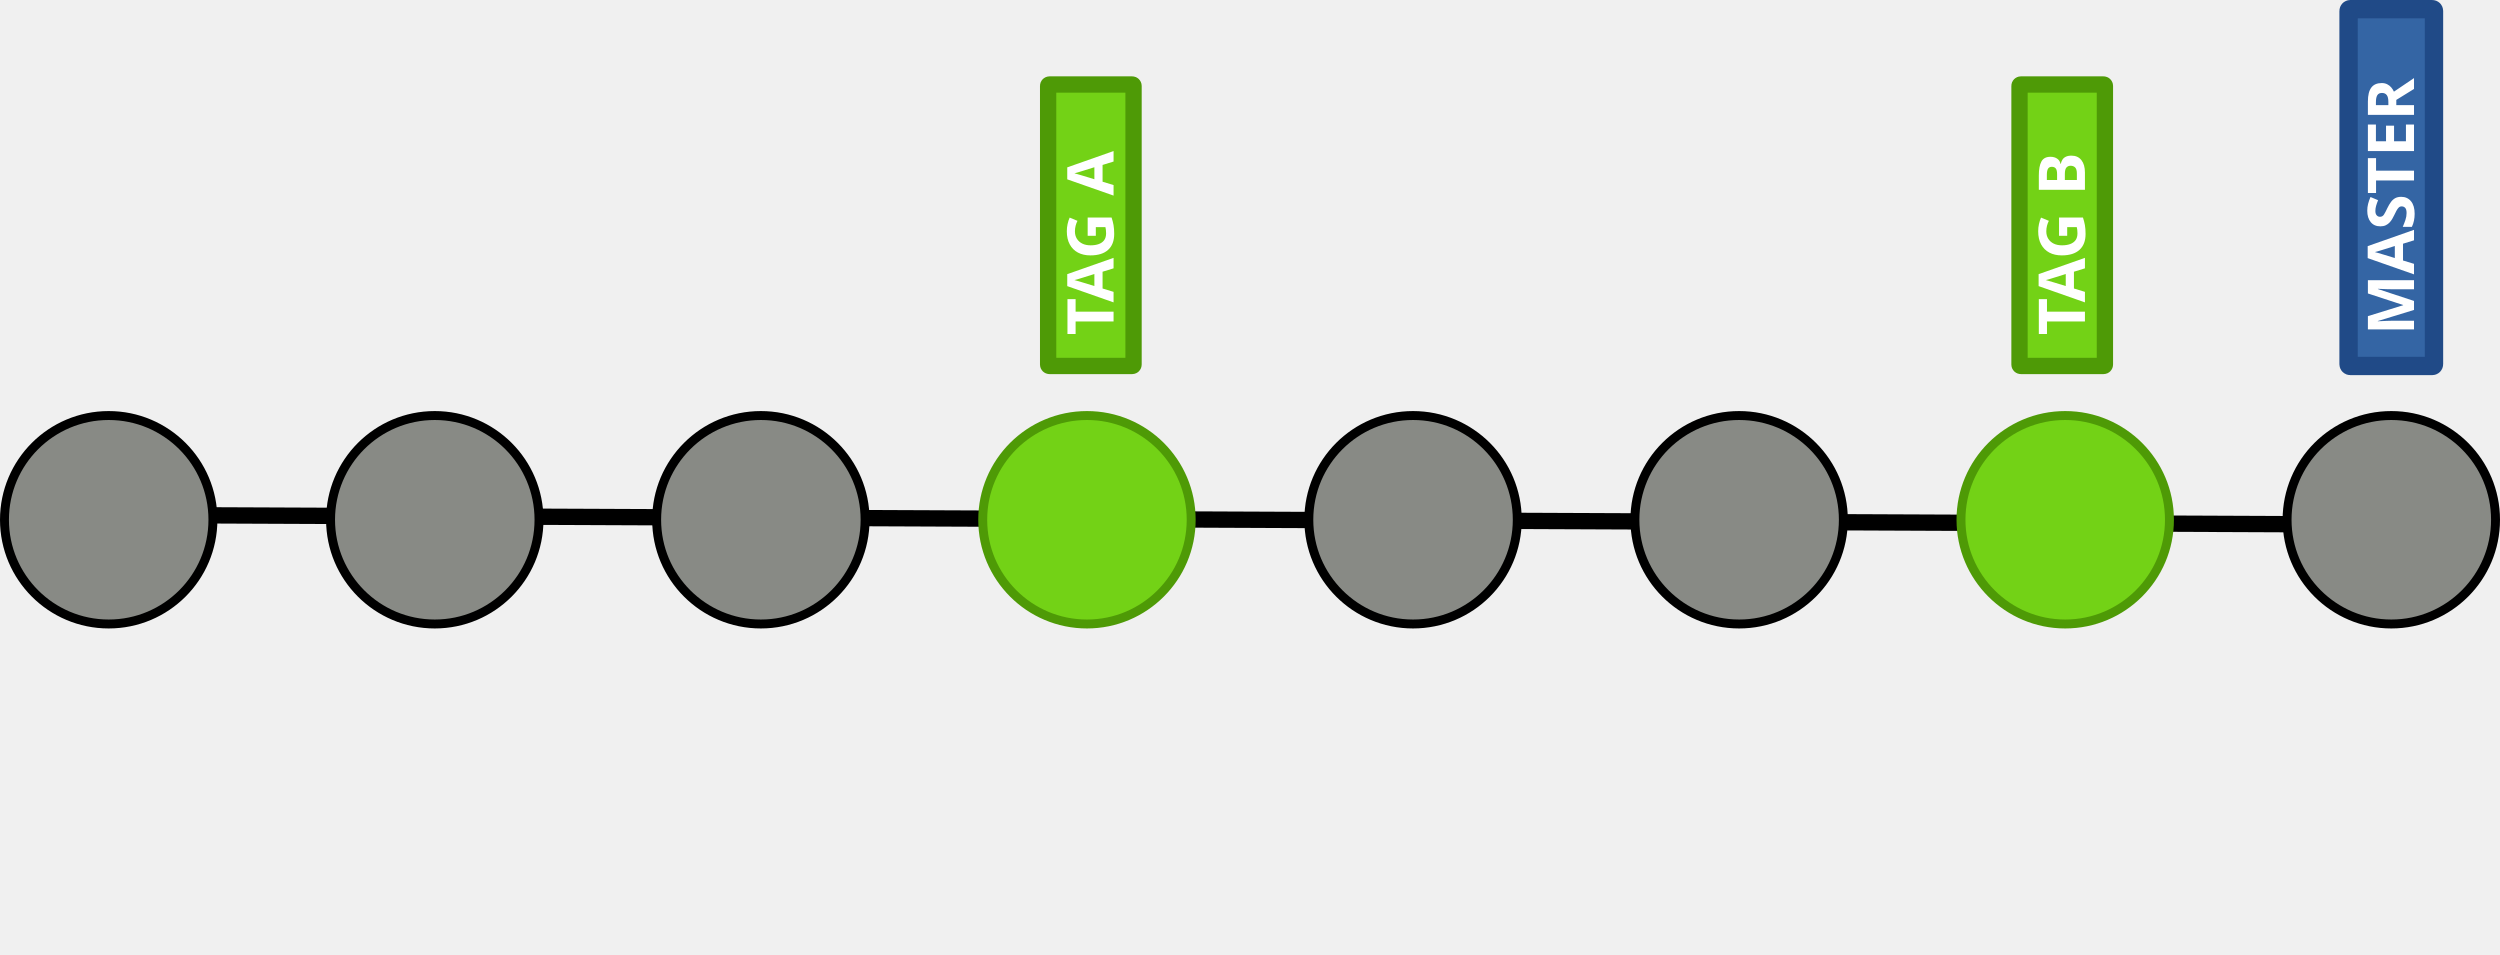
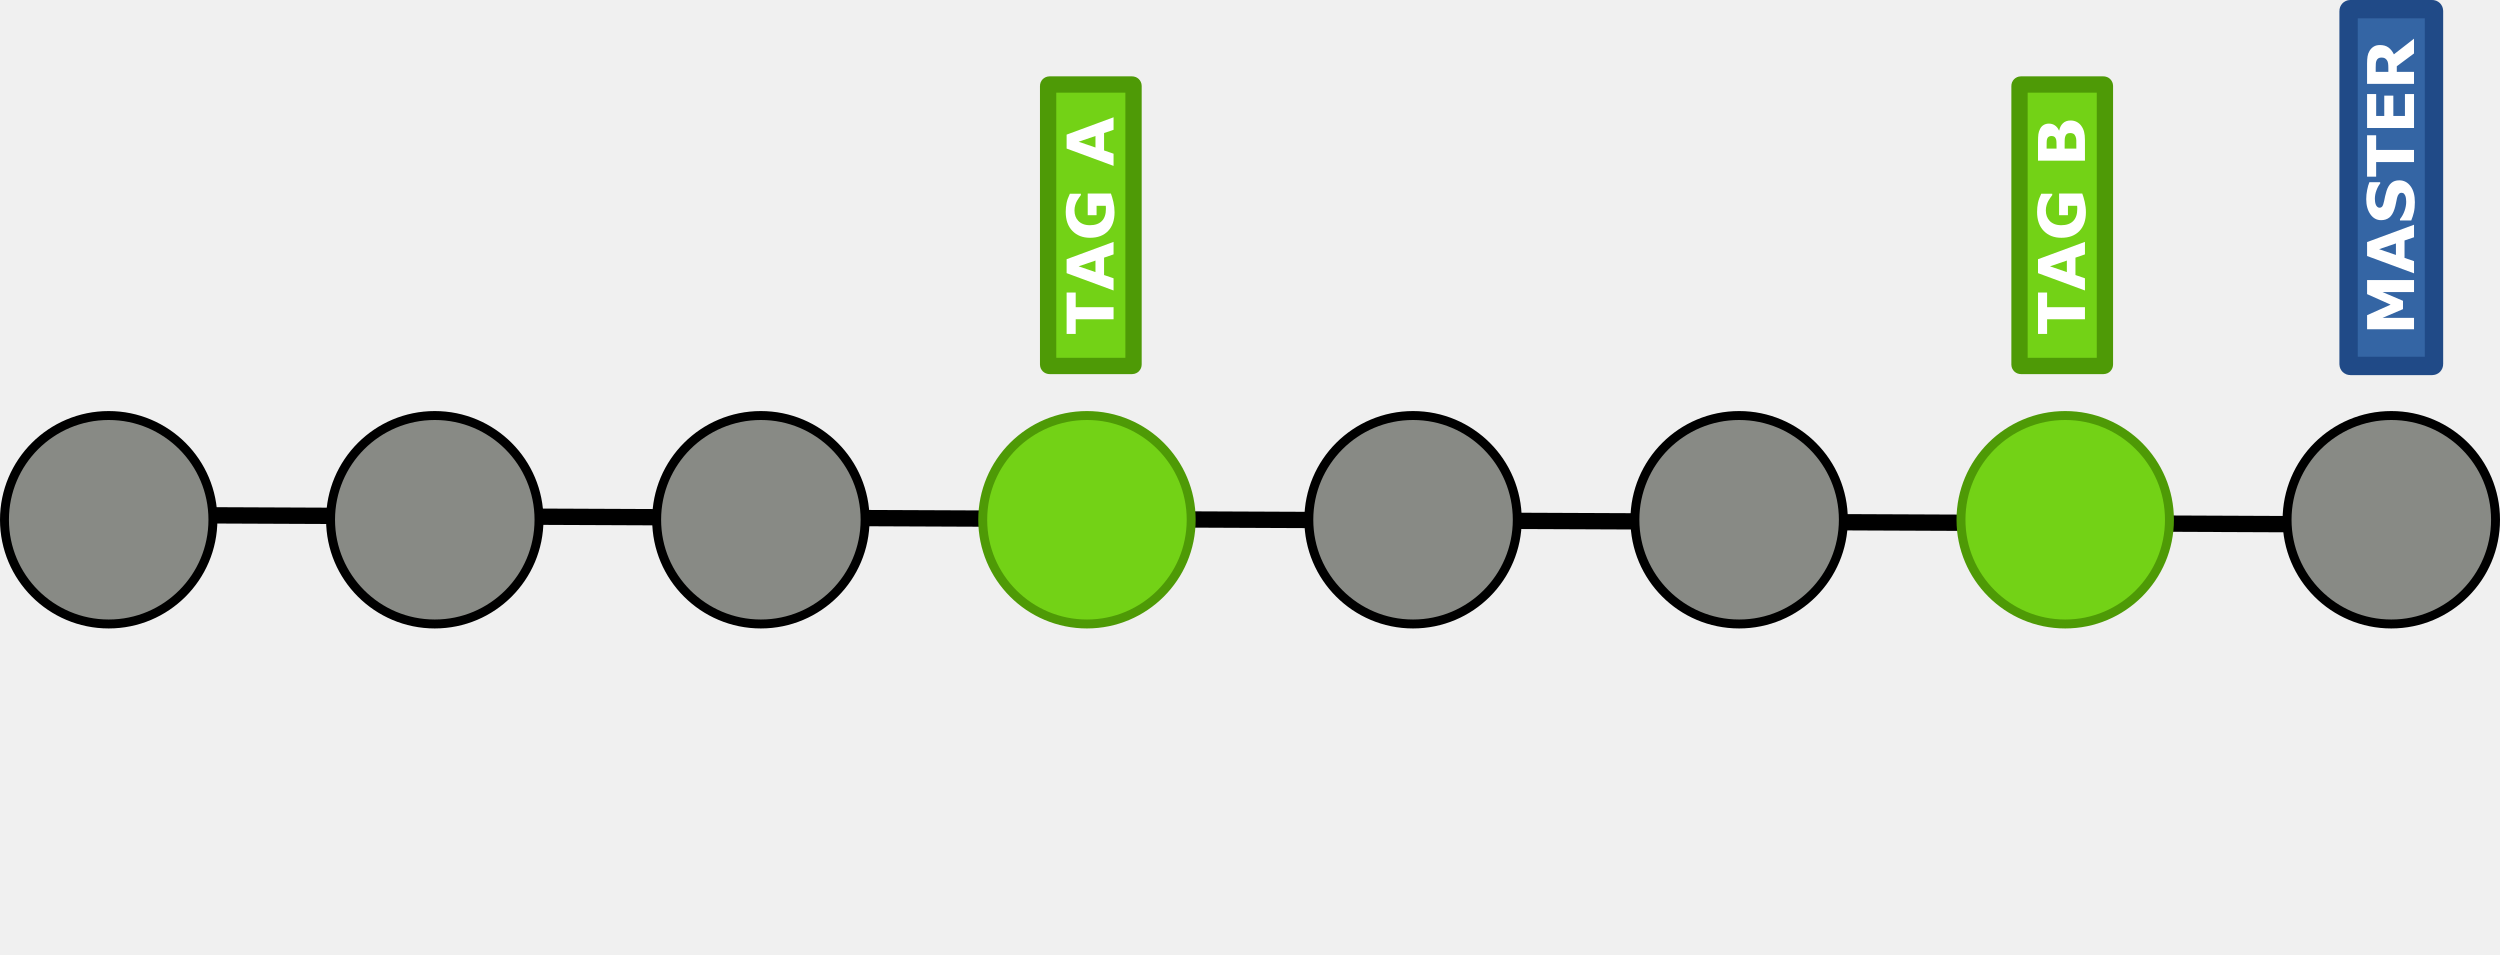
- <svg xmlns="http://www.w3.org/2000/svg" width="920" height="351.273" viewBox="0 0 920 351.273" version="1.1" id="svg8">
-   <defs id="defs2" />
-   <g id="layer1" transform="translate(-80,-491.2469)">
-     <path style="fill:none;fill-rule:evenodd;stroke:#000000;stroke-width:5.999;stroke-linecap:butt;stroke-linejoin:miter;stroke-opacity:1" d="m 117.854,680.735 841.435,3.57" id="path4566" />
-     <circle style="opacity:1;fill:#888a85;fill-opacity:1;stroke:#000000;stroke-width:3.289;stroke-linecap:square;stroke-linejoin:miter;stroke-miterlimit:4;stroke-dasharray:none;stroke-dashoffset:0;stroke-opacity:1" id="path4518" cx="120" cy="682.52" r="38.356" />
-     <circle r="38.356" cy="682.52" cx="240" id="circle4534" style="opacity:1;fill:#888a85;fill-opacity:1;stroke:#000000;stroke-width:3.289;stroke-linecap:square;stroke-linejoin:miter;stroke-miterlimit:4;stroke-dasharray:none;stroke-dashoffset:0;stroke-opacity:1" />
-     <circle style="opacity:1;fill:#888a85;fill-opacity:1;stroke:#000000;stroke-width:3.289;stroke-linecap:square;stroke-linejoin:miter;stroke-miterlimit:4;stroke-dasharray:none;stroke-dashoffset:0;stroke-opacity:1" id="circle4536" cx="360" cy="682.52" r="38.356" />
-     <circle r="38.356" cy="682.52" cx="480" id="circle4538" style="opacity:1;fill:#73d216;fill-opacity:1;stroke:#4e9a06;stroke-width:3.289;stroke-linecap:square;stroke-linejoin:miter;stroke-miterlimit:4;stroke-dasharray:none;stroke-dashoffset:0;stroke-opacity:1" />
-     <circle style="opacity:1;fill:#888a85;fill-opacity:1;stroke:#000000;stroke-width:3.289;stroke-linecap:square;stroke-linejoin:miter;stroke-miterlimit:4;stroke-dasharray:none;stroke-dashoffset:0;stroke-opacity:1" id="circle4540" cx="600" cy="682.52" r="38.356" />
-     <circle r="38.356" cy="682.52" cx="720" id="circle4542" style="opacity:1;fill:#888a85;fill-opacity:1;stroke:#000000;stroke-width:3.289;stroke-linecap:square;stroke-linejoin:miter;stroke-miterlimit:4;stroke-dasharray:none;stroke-dashoffset:0;stroke-opacity:1" />
-     <circle style="opacity:1;fill:#73d216;fill-opacity:1;stroke:#4e9a06;stroke-width:3.289;stroke-linecap:square;stroke-linejoin:miter;stroke-miterlimit:4;stroke-dasharray:none;stroke-dashoffset:0;stroke-opacity:1" id="circle4544" cx="840" cy="682.52" r="38.356" />
-     <circle r="38.356" cy="682.52" cx="960" id="circle4546" style="opacity:1;fill:#888a85;fill-opacity:1;stroke:#000000;stroke-width:3.289;stroke-linecap:square;stroke-linejoin:miter;stroke-miterlimit:4;stroke-dasharray:none;stroke-dashoffset:0;stroke-opacity:1" />
-     <g id="g4593" transform="translate(0,-209.8162)">
-       <rect ry="0.5" y="732.163" x="465.714" height="103.571" width="31.429" id="rect4584" style="opacity:1;fill:#73d216;fill-opacity:1;stroke:#4e9a06;stroke-width:6;stroke-linecap:square;stroke-linejoin:miter;stroke-miterlimit:4;stroke-dasharray:none;stroke-dashoffset:0;stroke-opacity:1" />
-       <text transform="rotate(-90)" id="text4588" y="489.794" x="-824.435" style="font-style:normal;font-variant:normal;font-weight:bold;font-stretch:normal;font-size:23.759px;line-height:1.25;font-family:sans-serif;-inkscape-font-specification:'sans-serif Bold';letter-spacing:0px;word-spacing:0px;fill:#ffffff;fill-opacity:1;stroke:none;stroke-width:2.97" xml:space="preserve">
-         <tspan style="fill:#ffffff;fill-opacity:1;stroke-width:2.97" y="489.794" x="-824.435" id="tspan4586">TAG A</tspan>
-       </text>
+ <svg xmlns="http://www.w3.org/2000/svg" version="1.1" viewBox="0 0 920 351.27">
+   <g transform="translate(-80 -491.25)">
+     <path d="m117.85 680.73 841.43 3.57" fill="none" stroke="#000" stroke-width="5.999" />
+     <g fill="#888a85" stroke="#000" stroke-linecap="square" stroke-width="3.289">
+       <circle cx="120" cy="682.52" r="38.356" />
+       <circle cx="240" cy="682.52" r="38.356" />
+       <circle cx="360" cy="682.52" r="38.356" />
    </g>
-     <g id="g4609" transform="translate(357.4646,-209.8162)">
-       <rect style="opacity:1;fill:#73d216;fill-opacity:1;stroke:#4e9a06;stroke-width:6;stroke-linecap:square;stroke-linejoin:miter;stroke-miterlimit:4;stroke-dasharray:none;stroke-dashoffset:0;stroke-opacity:1" id="rect4603" width="31.429" height="103.571" x="465.714" y="732.163" ry="0.5" />
-       <text xml:space="preserve" style="font-style:normal;font-variant:normal;font-weight:bold;font-stretch:normal;font-size:23.759px;line-height:1.25;font-family:sans-serif;-inkscape-font-specification:'sans-serif Bold';letter-spacing:0px;word-spacing:0px;fill:#ffffff;fill-opacity:1;stroke:none;stroke-width:2.97" x="-824.435" y="489.794" id="text4607" transform="rotate(-90)">
-         <tspan id="tspan4605" x="-824.435" y="489.794" style="fill:#ffffff;fill-opacity:1;stroke-width:2.97">TAG B</tspan>
-       </text>
-     </g>
-     <g transform="translate(478.5623,-209.8162)" id="g4617">
-       <rect ry="0.634" y="704.441" x="465.714" height="131.293" width="31.429" id="rect4611" style="opacity:1;fill:#3465a4;fill-opacity:1;stroke:#204a87;stroke-width:6.755;stroke-linecap:square;stroke-linejoin:miter;stroke-miterlimit:4;stroke-dasharray:none;stroke-dashoffset:0;stroke-opacity:1" />
-       <text transform="rotate(-90)" id="text4615" y="489.794" x="-824.435" style="font-style:normal;font-variant:normal;font-weight:bold;font-stretch:normal;font-size:23.759px;line-height:1.25;font-family:sans-serif;-inkscape-font-specification:'sans-serif Bold';letter-spacing:0px;word-spacing:0px;fill:#ffffff;fill-opacity:1;stroke:none;stroke-width:2.97" xml:space="preserve">
-         <tspan style="fill:#ffffff;fill-opacity:1;stroke-width:2.97" y="489.794" x="-824.435" id="tspan4613">MASTER</tspan>
-       </text>
+     <g>
+       <g stroke-linecap="square">
+         <g stroke-width="3.289">
+           <circle cx="480" cy="682.52" r="38.356" fill="#73d216" stroke="#4e9a06" />
+           <circle cx="600" cy="682.52" r="38.356" fill="#888a85" stroke="#000" />
+           <circle cx="720" cy="682.52" r="38.356" fill="#888a85" stroke="#000" />
+           <circle cx="840" cy="682.52" r="38.356" fill="#73d216" stroke="#4e9a06" />
+           <circle cx="960" cy="682.52" r="38.356" fill="#888a85" stroke="#000" />
+         </g>
+         <rect x="465.71" y="522.35" width="31.429" height="103.57" ry=".5" fill="#73d216" stroke="#4e9a06" stroke-width="6" />
+       </g>
+       <g transform="rotate(-90)" fill="#fff" stroke-width="2.97" aria-label="TAG A">
+         <path d="m-598.9 475.86h-5.394v13.933h-4.455v-13.933h-5.394v-3.341h15.244z" />
+         <path d="m-580.26 489.79h-4.606l-1.195-3.492h-6.404l-1.195 3.492h-4.49l6.38-17.274h5.128zm-6.879-6.659-2.123-6.195-2.123 6.195z" />
+         <path d="m-562.47 488.81q-1.16 0.452-3.074 0.905-1.914 0.441-3.817 0.441-4.408 0-6.903-2.39-2.494-2.401-2.494-6.624 0-4.026 2.517-6.485 2.517-2.471 7.019-2.471 1.705 0 3.248 0.313 1.543 0.302 3.434 1.218v4.049h-0.499q-0.325-0.244-0.951-0.684-0.626-0.452-1.206-0.766-0.673-0.371-1.578-0.638-0.893-0.267-1.903-0.267-1.183 0-2.146 0.348t-1.728 1.067q-0.731 0.696-1.16 1.775-0.418 1.067-0.418 2.471 0 2.865 1.52 4.385 1.52 1.52 4.49 1.52 0.255 0 0.557-0.012 0.313-0.012 0.568-0.035v-3.388h-3.446v-3.26h7.97z" />
+         <path d="m-534.41 489.79h-4.606l-1.195-3.492h-6.404l-1.195 3.492h-4.49l6.38-17.274h5.128zm-6.879-6.659-2.123-6.195-2.123 6.195z" />
+       </g>
+       <rect x="823.18" y="522.35" width="31.429" height="103.57" ry=".5" fill="#73d216" stroke="#4e9a06" stroke-linecap="square" stroke-width="6" />
+       <g transform="rotate(-90)" fill="#fff" stroke-width="2.97" aria-label="TAG B">
+         <path d="m-598.9 833.33h-5.394v13.933h-4.455v-13.933h-5.394v-3.341h15.244z" />
+         <path d="m-580.26 847.26h-4.606l-1.195-3.492h-6.404l-1.195 3.492h-4.49l6.38-17.274h5.128zm-6.879-6.659-2.123-6.195-2.123 6.195z" />
+         <path d="m-562.47 846.27q-1.16 0.452-3.074 0.905-1.914 0.441-3.817 0.441-4.408 0-6.903-2.39-2.494-2.401-2.494-6.624 0-4.026 2.517-6.485 2.517-2.471 7.019-2.471 1.705 0 3.248 0.313 1.543 0.302 3.434 1.218v4.049h-0.499q-0.325-0.244-0.951-0.684-0.626-0.452-1.206-0.766-0.673-0.371-1.578-0.638-0.893-0.267-1.903-0.267-1.183 0-2.146 0.348t-1.728 1.067q-0.731 0.696-1.16 1.775-0.418 1.067-0.418 2.471 0 2.865 1.52 4.385 1.52 1.52 4.49 1.52 0.255 0 0.557-0.012 0.313-0.012 0.568-0.035v-3.388h-3.446v-3.26h7.97z" />
+         <path d="m-535.59 841.97q0 1.253-0.51 2.239-0.499 0.986-1.381 1.636-1.021 0.766-2.251 1.091-1.218 0.325-3.098 0.325h-7.541v-17.274h6.705q2.088 0 3.051 0.139 0.974 0.139 1.926 0.615 0.986 0.499 1.462 1.346 0.487 0.835 0.487 1.914 0 1.253-0.661 2.216-0.661 0.951-1.868 1.485v0.093q1.694 0.336 2.68 1.392 0.998 1.056 0.998 2.784zm-5.708-7.1q0-0.429-0.22-0.858-0.209-0.429-0.754-0.638-0.487-0.186-1.218-0.197-0.719-0.023-2.03-0.023h-0.418v3.654h0.696q1.056 0 1.798-0.035t1.172-0.232q0.603-0.267 0.789-0.684 0.186-0.429 0.186-0.986zm1.091 7.03q0-0.824-0.325-1.264-0.313-0.452-1.079-0.673-0.522-0.151-1.438-0.162-0.916-0.012-1.914-0.012h-0.974v4.304h0.325q1.879 0 2.691-0.012 0.812-0.012 1.496-0.302 0.696-0.29 0.951-0.766 0.267-0.487 0.267-1.114z" />
+       </g>
+       <rect x="944.28" y="494.62" width="31.429" height="131.29" ry=".634" fill="#3465a4" stroke="#204a87" stroke-linecap="square" stroke-width="6.755" />
+       <g transform="rotate(-90)" fill="#fff" stroke-width="2.97" aria-label="MASTER">
+         <path d="m-594.31 968.36h-4.432v-11.566l-3.202 7.506h-3.074l-3.202-7.506v11.566h-4.199v-17.274h5.174l3.886 8.666 3.875-8.666h5.174z" />
+         <path d="m-573.95 968.36h-4.606l-1.195-3.492h-6.404l-1.195 3.492h-4.49l6.38-17.274h5.128zm-6.879-6.659-2.123-6.195-2.123 6.195z" />
+         <path d="m-557.61 962.93q0 2.552-2.169 4.153-2.158 1.589-5.87 1.589-2.146 0-3.747-0.371-1.589-0.383-2.981-0.963v-4.142h0.487q1.381 1.102 3.086 1.694 1.717 0.592 3.295 0.592 0.406 0 1.067-0.07 0.661-0.07 1.079-0.232 0.51-0.209 0.835-0.522 0.336-0.313 0.336-0.928 0-0.568-0.487-0.974-0.476-0.418-1.404-0.638-0.974-0.232-2.065-0.429-1.079-0.209-2.03-0.522-2.181-0.708-3.144-1.914-0.951-1.218-0.951-3.016 0-2.413 2.158-3.933 2.169-1.531 5.569-1.531 1.705 0 3.364 0.336 1.671 0.325 2.889 0.824v3.979h-0.476q-1.044-0.835-2.564-1.392-1.508-0.568-3.086-0.568-0.557 0-1.114 0.081-0.545 0.07-1.056 0.278-0.452 0.174-0.777 0.534-0.325 0.348-0.325 0.8 0 0.684 0.522 1.056 0.522 0.36 1.972 0.661 0.951 0.197 1.821 0.383 0.882 0.186 1.891 0.51 1.984 0.65 2.923 1.775 0.951 1.114 0.951 2.9z" />
+         <path d="m-541.03 954.42h-5.394v13.933h-4.455v-13.933h-5.394v-3.341h15.244z" />
+         <path d="m-525.86 968.36h-12.494v-17.274h12.494v3.341h-8.063v2.981h7.483v3.341h-7.483v4.269h8.063z" />
+         <path d="m-512.43 956.37q0-0.65-0.267-1.114t-0.916-0.731q-0.452-0.186-1.056-0.22-0.603-0.046-1.404-0.046h-1.613v4.652h1.369q1.067 0 1.787-0.104t1.206-0.476q0.464-0.36 0.673-0.789 0.22-0.441 0.22-1.172zm6.949 11.984h-5.441l-4.71-6.334h-2.053v6.334h-4.432v-17.274h7.471q1.531 0 2.633 0.174 1.102 0.174 2.065 0.754 0.974 0.58 1.543 1.508 0.58 0.916 0.58 2.309 0 1.914-0.893 3.121-0.882 1.206-2.529 2.007z" />
+       </g>
    </g>
  </g>
</svg>
